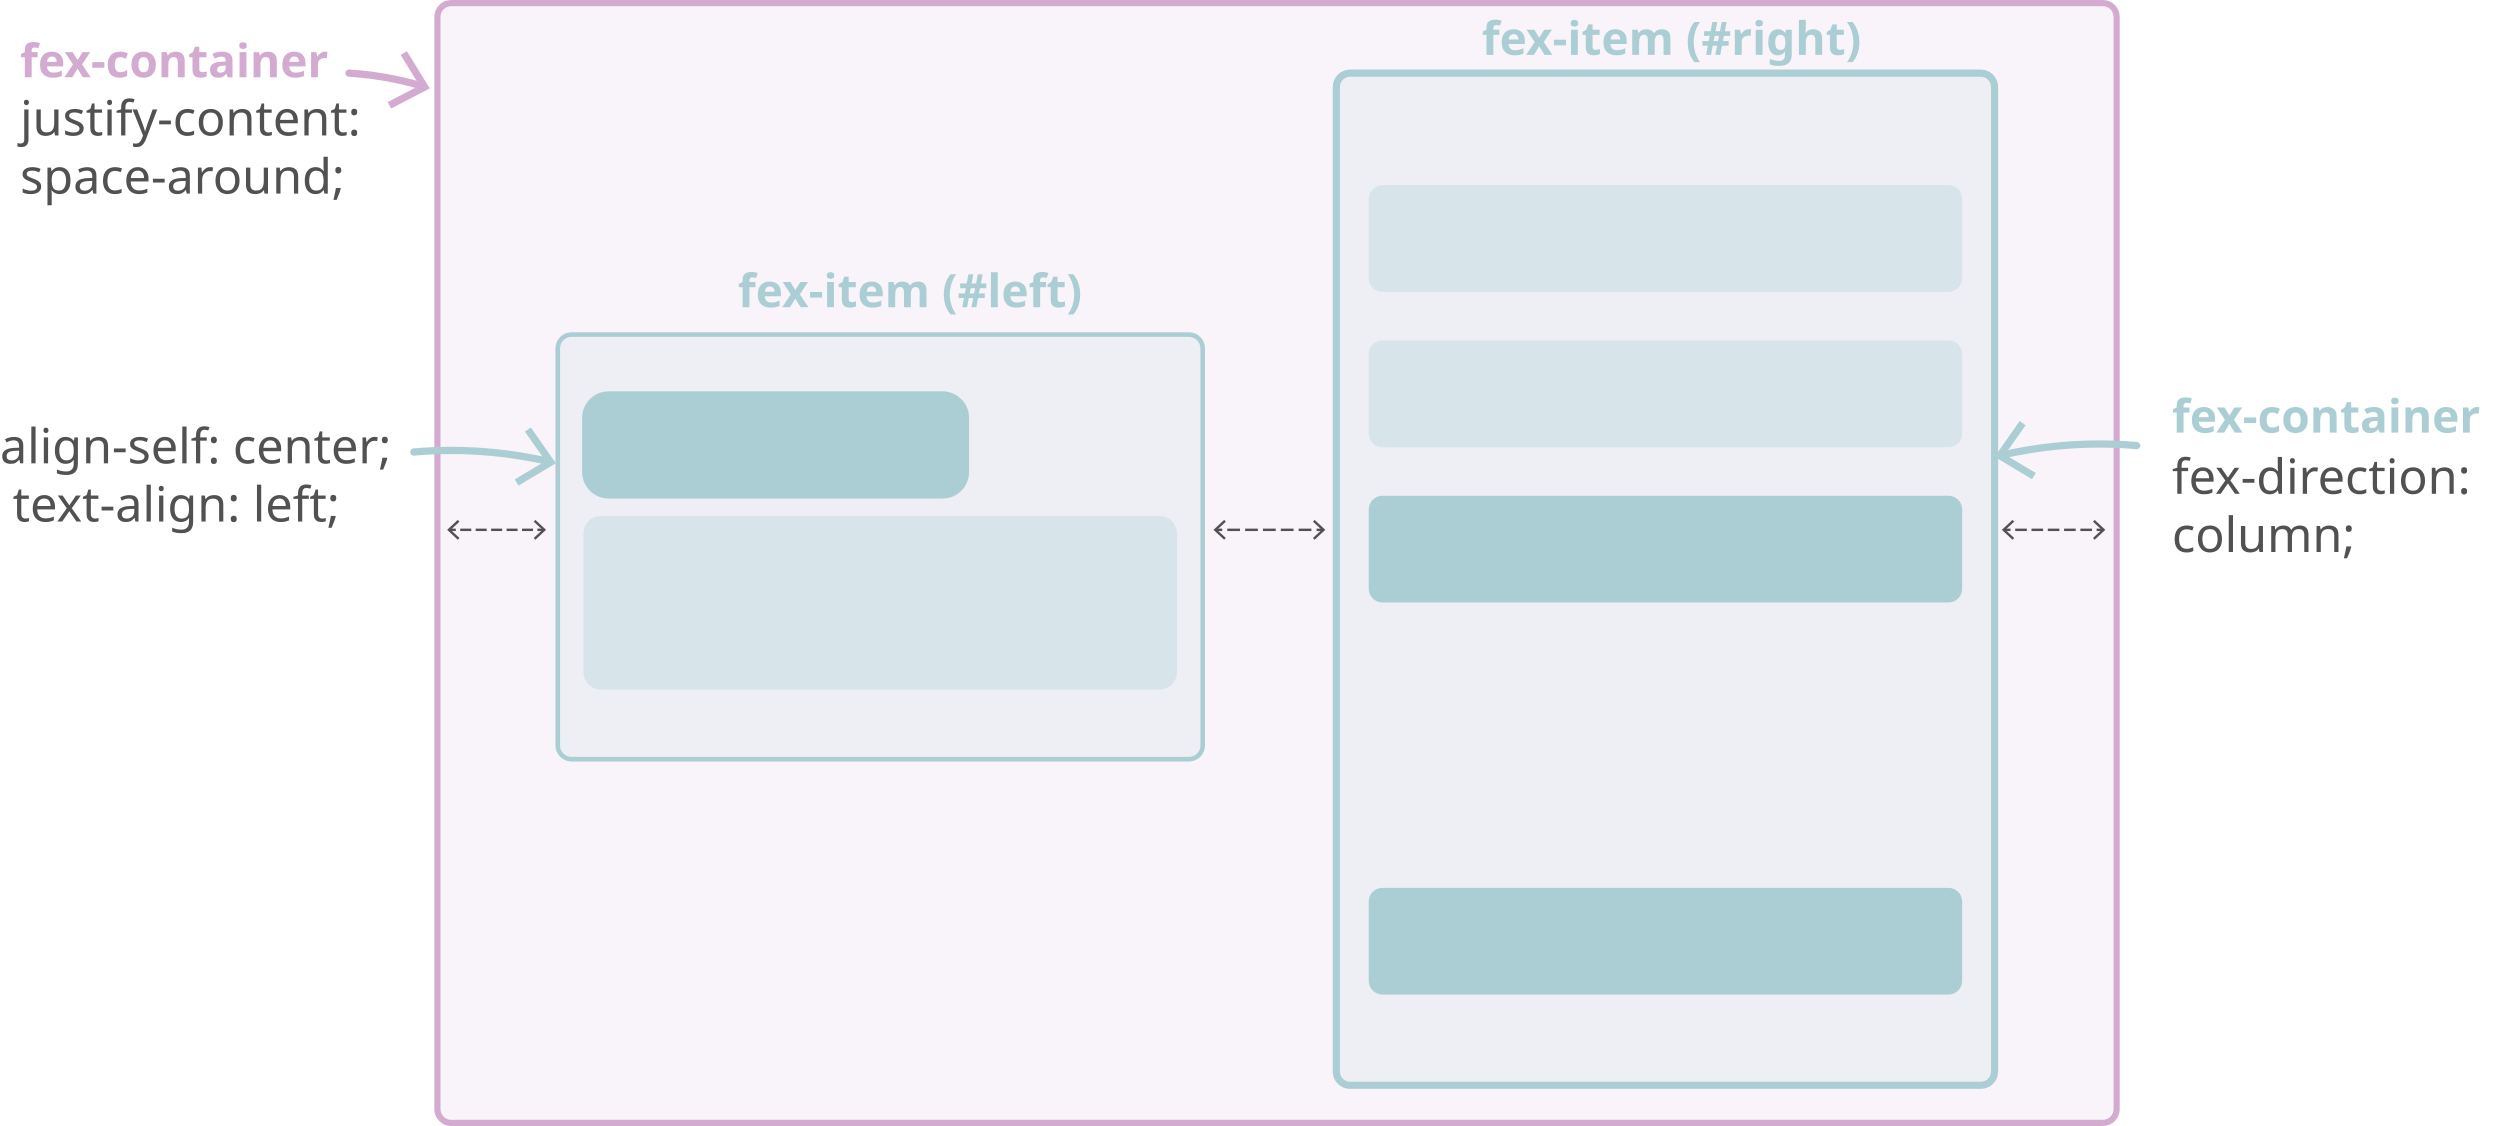
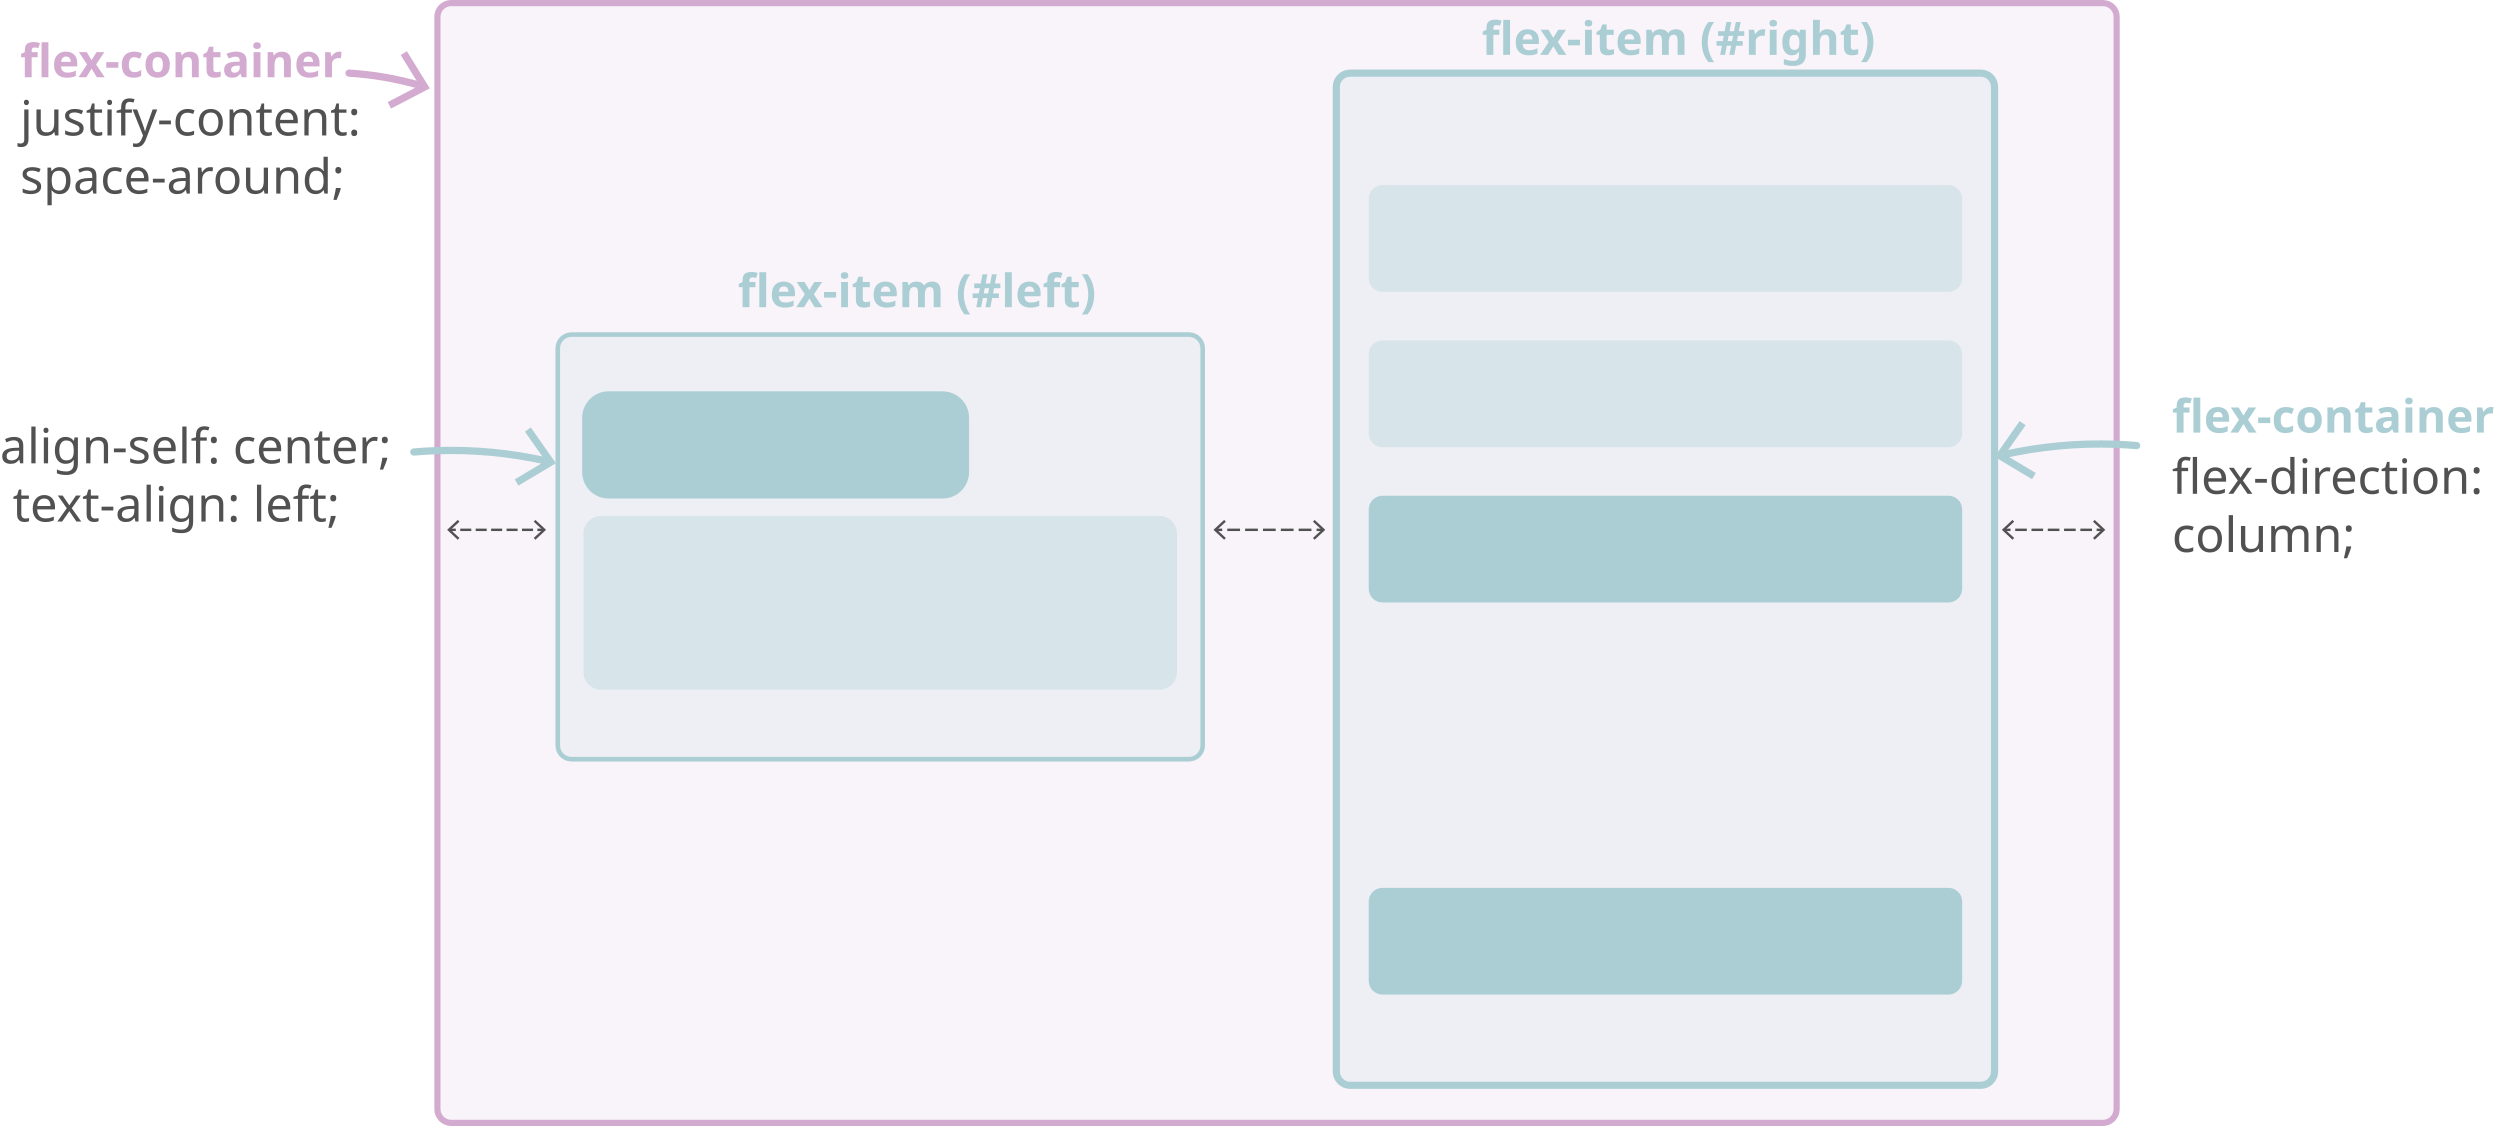
<svg xmlns="http://www.w3.org/2000/svg" viewBox="0 0 1031.28 464.48">
  <defs>
    <style>.cls-1,.cls-11,.cls-8{fill:#d3abd0;}.cls-1{opacity:0.13;}.cls-2,.cls-3,.cls-4,.cls-6{fill:#abced4;}.cls-2{opacity:0.15;}.cls-3{opacity:0.33;}.cls-10,.cls-12,.cls-13,.cls-14,.cls-15,.cls-16,.cls-18,.cls-19,.cls-5,.cls-7{fill:none;stroke-miterlimit:10;}.cls-12,.cls-13,.cls-14,.cls-5{stroke:#abced4;}.cls-5{stroke-width:2.96px;}.cls-6,.cls-8{font-size:19px;font-family:Co-ext-Bold, Co Text ;font-weight:700;}.cls-10,.cls-7{stroke:#d3abd0;}.cls-7{stroke-width:2.55px;}.cls-9{font-size:20px;font-family:Co-Text-Light, Co Text ;font-weight:300;}.cls-17,.cls-9{fill:#505150;}.cls-10,.cls-12,.cls-13{stroke-linecap:round;}.cls-10,.cls-12{stroke-width:3px;}.cls-13{stroke-width:3px;}.cls-14{stroke-width:1.9px;}.cls-15,.cls-16,.cls-18,.cls-19{stroke:#505150;}.cls-16{stroke-dasharray:5.26 2.1;}.cls-18{stroke-dasharray:4.8 1.92;}.cls-19{stroke-dasharray:4.55 1.82;}</style>
  </defs>
  <g id="Layer_2" data-name="Layer 2">
    <g id="Layer_1-2" data-name="Layer 1">
      <rect class="cls-1" x="180.44" y="1.28" width="692.7" height="461.93" rx="5.67" />
      <rect class="cls-2" x="551.25" y="30.17" width="271.53" height="417.53" rx="5.67" />
      <rect class="cls-2" x="230.08" y="138.02" width="266.05" height="175.16" rx="5.67" />
      <rect class="cls-3" x="240.7" y="212.84" width="244.81" height="71.63" rx="7.23" />
      <rect class="cls-3" x="564.61" y="76.38" width="244.81" height="44.03" rx="5.67" />
      <rect class="cls-3" x="564.61" y="140.44" width="244.81" height="44.03" rx="5.67" />
      <rect class="cls-4" x="564.61" y="204.5" width="244.81" height="44.03" rx="5.67" />
      <rect class="cls-4" x="564.61" y="366.25" width="244.81" height="44.03" rx="5.67" />
      <rect class="cls-5" x="551.25" y="30.17" width="271.53" height="417.53" rx="5.67" />
-       <text class="cls-6" transform="translate(611.26 22.63)">fex-item (#right)</text>
+       <text class="cls-6" transform="translate(611.26 22.63)">flex-item (#right)</text>
      <text class="cls-6" transform="translate(299.45 126.71)">
-         <tspan xml:space="preserve"> fex-item (#left)</tspan>
+         <tspan xml:space="preserve"> flex-item (#left)</tspan>
      </text>
      <rect class="cls-7" x="180.44" y="1.28" width="692.7" height="461.93" rx="5.67" />
      <text />
-       <text class="cls-8" transform="translate(8.3 31.87)">fex-container<tspan class="cls-9">
+       <text class="cls-8" transform="translate(8.3 31.87)">flex-container<tspan class="cls-9">
          <tspan x="0" y="24">justify-content:</tspan>
          <tspan x="0" y="48">space-around;</tspan>
        </tspan>
      </text>
      <path class="cls-10" d="M174.19,35.49a138.74,138.74,0,0,0-16.45-3.77A135.77,135.77,0,0,0,144,30.17" />
      <polygon class="cls-11" points="167.84 21.12 165.28 22.69 173.05 35.28 159.93 42.11 161.31 44.77 177.3 36.45 167.84 21.12" />
      <text class="cls-9" transform="translate(0 191.14)">align-self: center;<tspan x="0" y="24" xml:space="preserve"> text-align: left;</tspan>
      </text>
      <text />
-       <text class="cls-9" transform="translate(895.98 203.7)">fex-direction:<tspan x="0" y="24">column;</tspan>
+       <text class="cls-9" transform="translate(895.98 203.7)">flex-direction:<tspan x="0" y="24">column;</tspan>
      </text>
-       <text class="cls-6" transform="translate(895.98 178.46)">fex-container</text>
+       <text class="cls-6" transform="translate(895.98 178.46)">flex-container</text>
      <path class="cls-12" d="M226.16,190.33a180.16,180.16,0,0,0-46.8-4.41q-4.41.17-8.64.54" />
      <polygon class="cls-4" points="218.97 176.33 216.52 178.06 225.02 190.16 212.33 197.76 213.87 200.33 229.33 191.08 218.97 176.33" />
      <path class="cls-13" d="M825.94,187.69a180.26,180.26,0,0,1,46.81-4.42c2.94.11,5.82.3,8.63.54" />
      <polygon class="cls-4" points="838.24 197.69 839.78 195.11 827.09 187.52 835.59 175.41 833.13 173.69 822.78 188.44 838.24 197.69" />
      <rect class="cls-14" x="230.08" y="138.02" width="266.05" height="175.16" rx="5.67" />
      <rect class="cls-4" x="240.14" y="161.43" width="159.61" height="44.22" rx="10.92" />
      <line class="cls-15" x1="501.67" y1="218.56" x2="504.17" y2="218.56" />
      <line class="cls-16" x1="506.27" y1="218.56" x2="542.05" y2="218.56" />
      <line class="cls-15" x1="543.11" y1="218.56" x2="545.61" y2="218.56" />
      <polygon class="cls-17" points="504.98 222.65 505.66 221.92 502.05 218.56 505.66 215.2 504.98 214.47 500.58 218.56 504.98 222.65" />
      <polygon class="cls-17" points="542.29 222.65 541.61 221.92 545.22 218.56 541.61 215.2 542.29 214.47 546.69 218.56 542.29 222.65" />
      <line class="cls-15" x1="826.87" y1="218.56" x2="829.37" y2="218.56" />
      <line class="cls-18" x1="831.29" y1="218.56" x2="863.93" y2="218.56" />
      <line class="cls-15" x1="864.89" y1="218.56" x2="867.39" y2="218.56" />
      <polygon class="cls-17" points="830.18 222.65 830.86 221.92 827.25 218.56 830.86 215.2 830.18 214.47 825.78 218.56 830.18 222.65" />
      <polygon class="cls-17" points="864.07 222.65 863.39 221.92 867 218.56 863.39 215.2 864.07 214.47 868.47 218.56 864.07 222.65" />
      <line class="cls-15" x1="185.53" y1="218.56" x2="188.03" y2="218.56" />
      <line class="cls-19" x1="189.85" y1="218.56" x2="220.76" y2="218.56" />
      <line class="cls-15" x1="221.67" y1="218.56" x2="224.17" y2="218.56" />
      <polygon class="cls-17" points="188.84 222.65 189.53 221.92 185.91 218.56 189.53 215.2 188.84 214.47 184.44 218.56 188.84 222.65" />
      <polygon class="cls-17" points="220.85 222.65 220.17 221.92 223.78 218.56 220.17 215.2 220.85 214.47 225.25 218.56 220.85 222.65" />
    </g>
  </g>
</svg>
